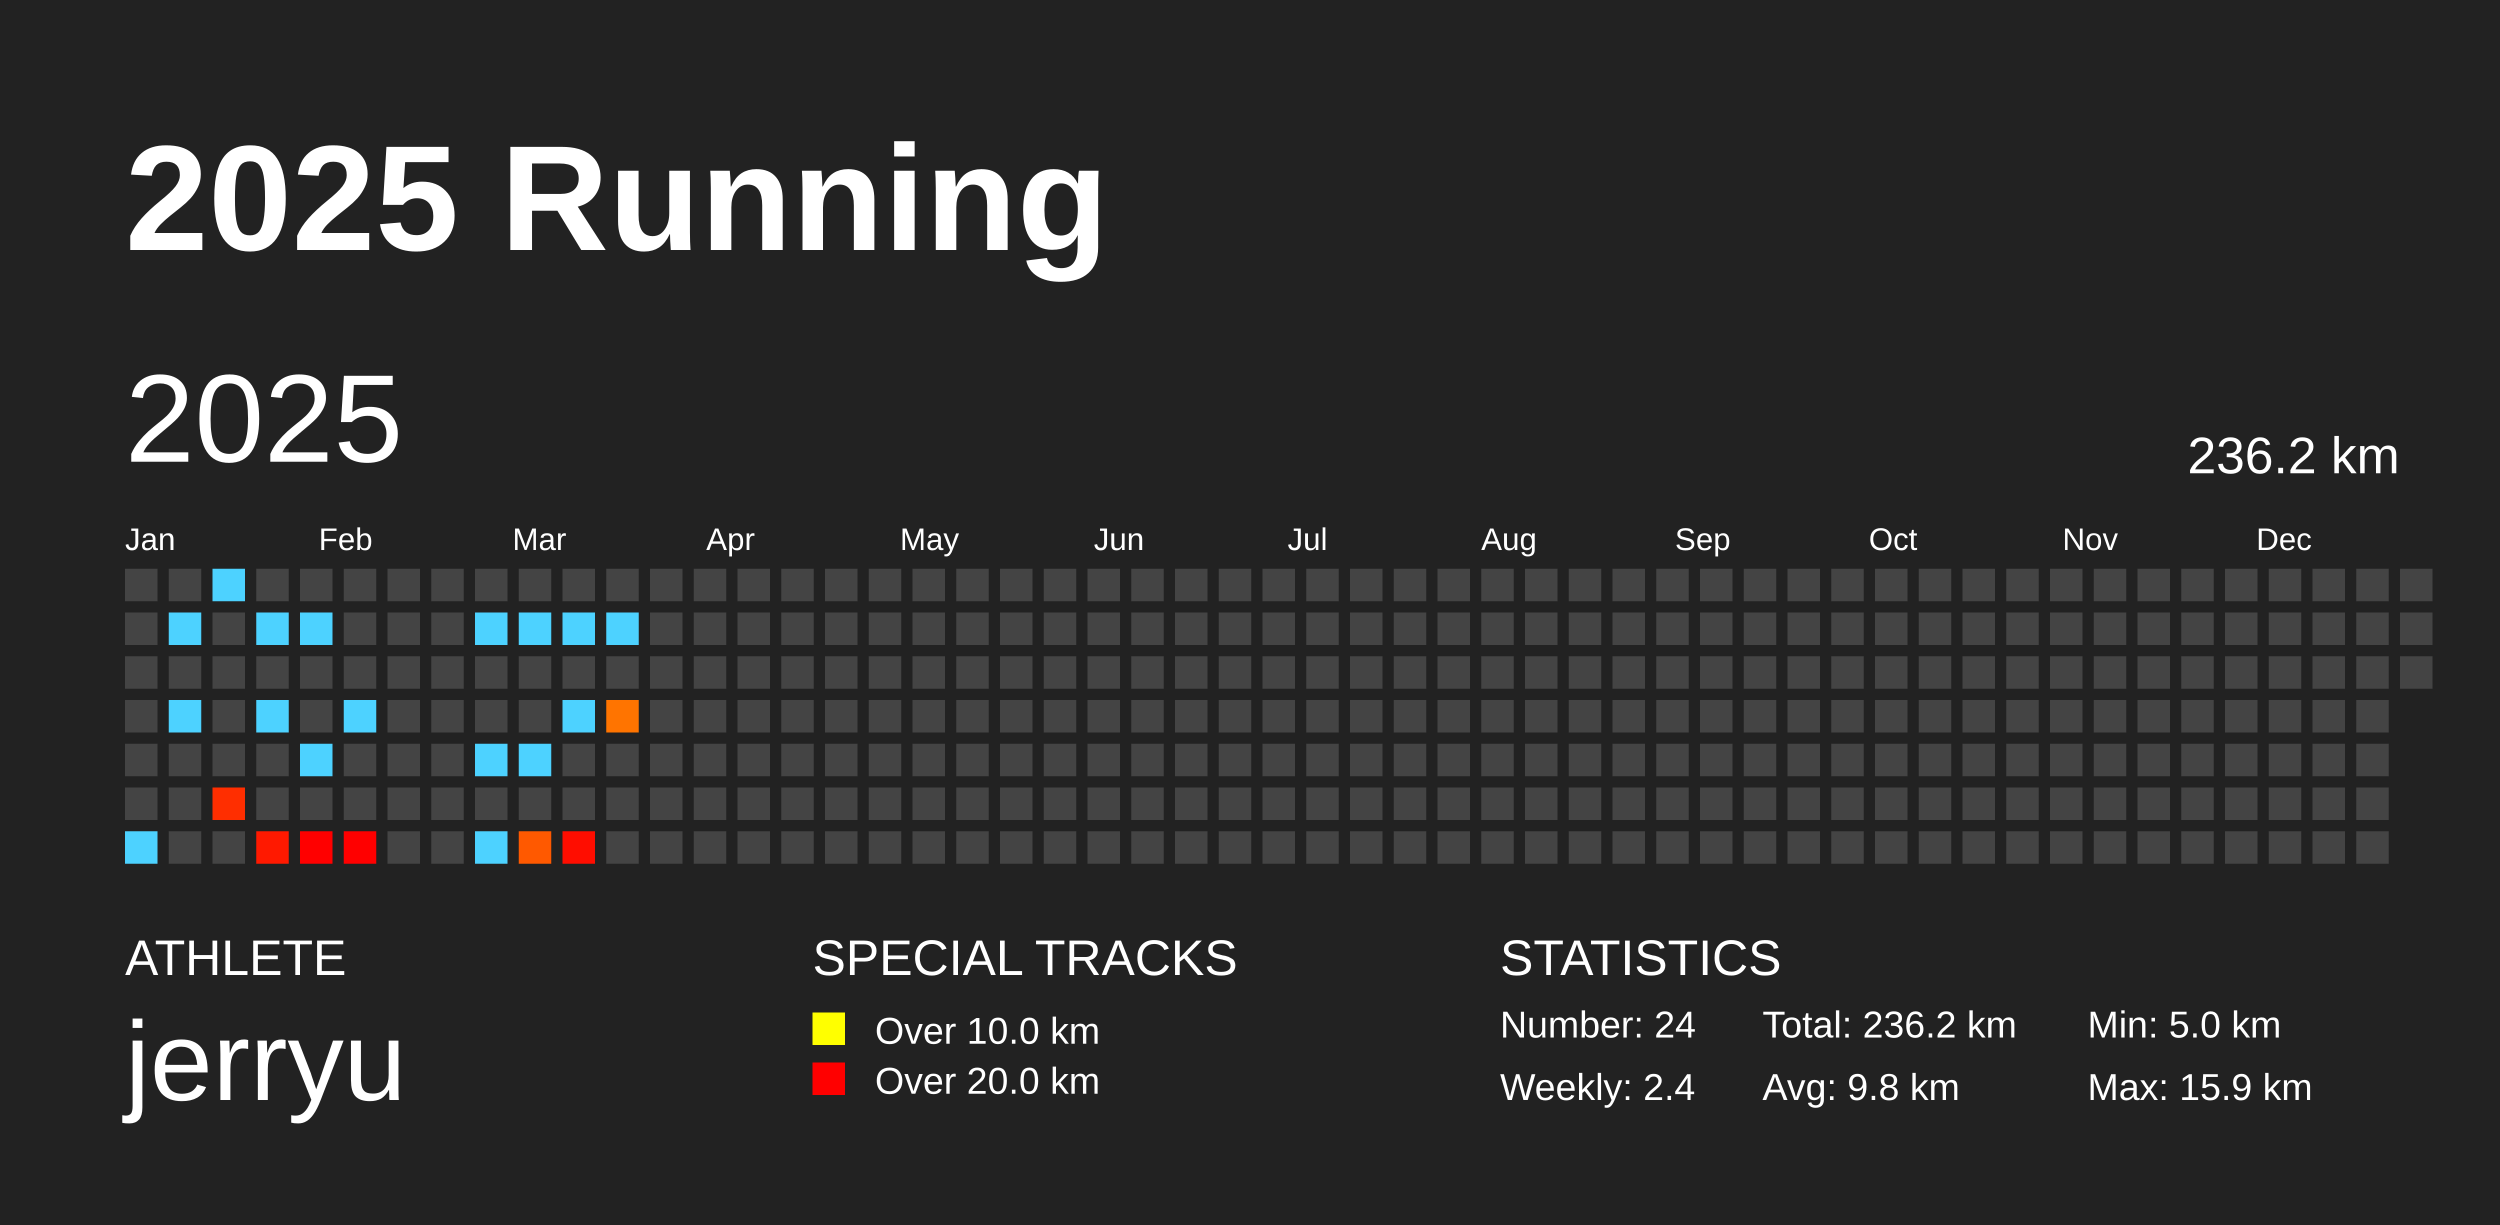
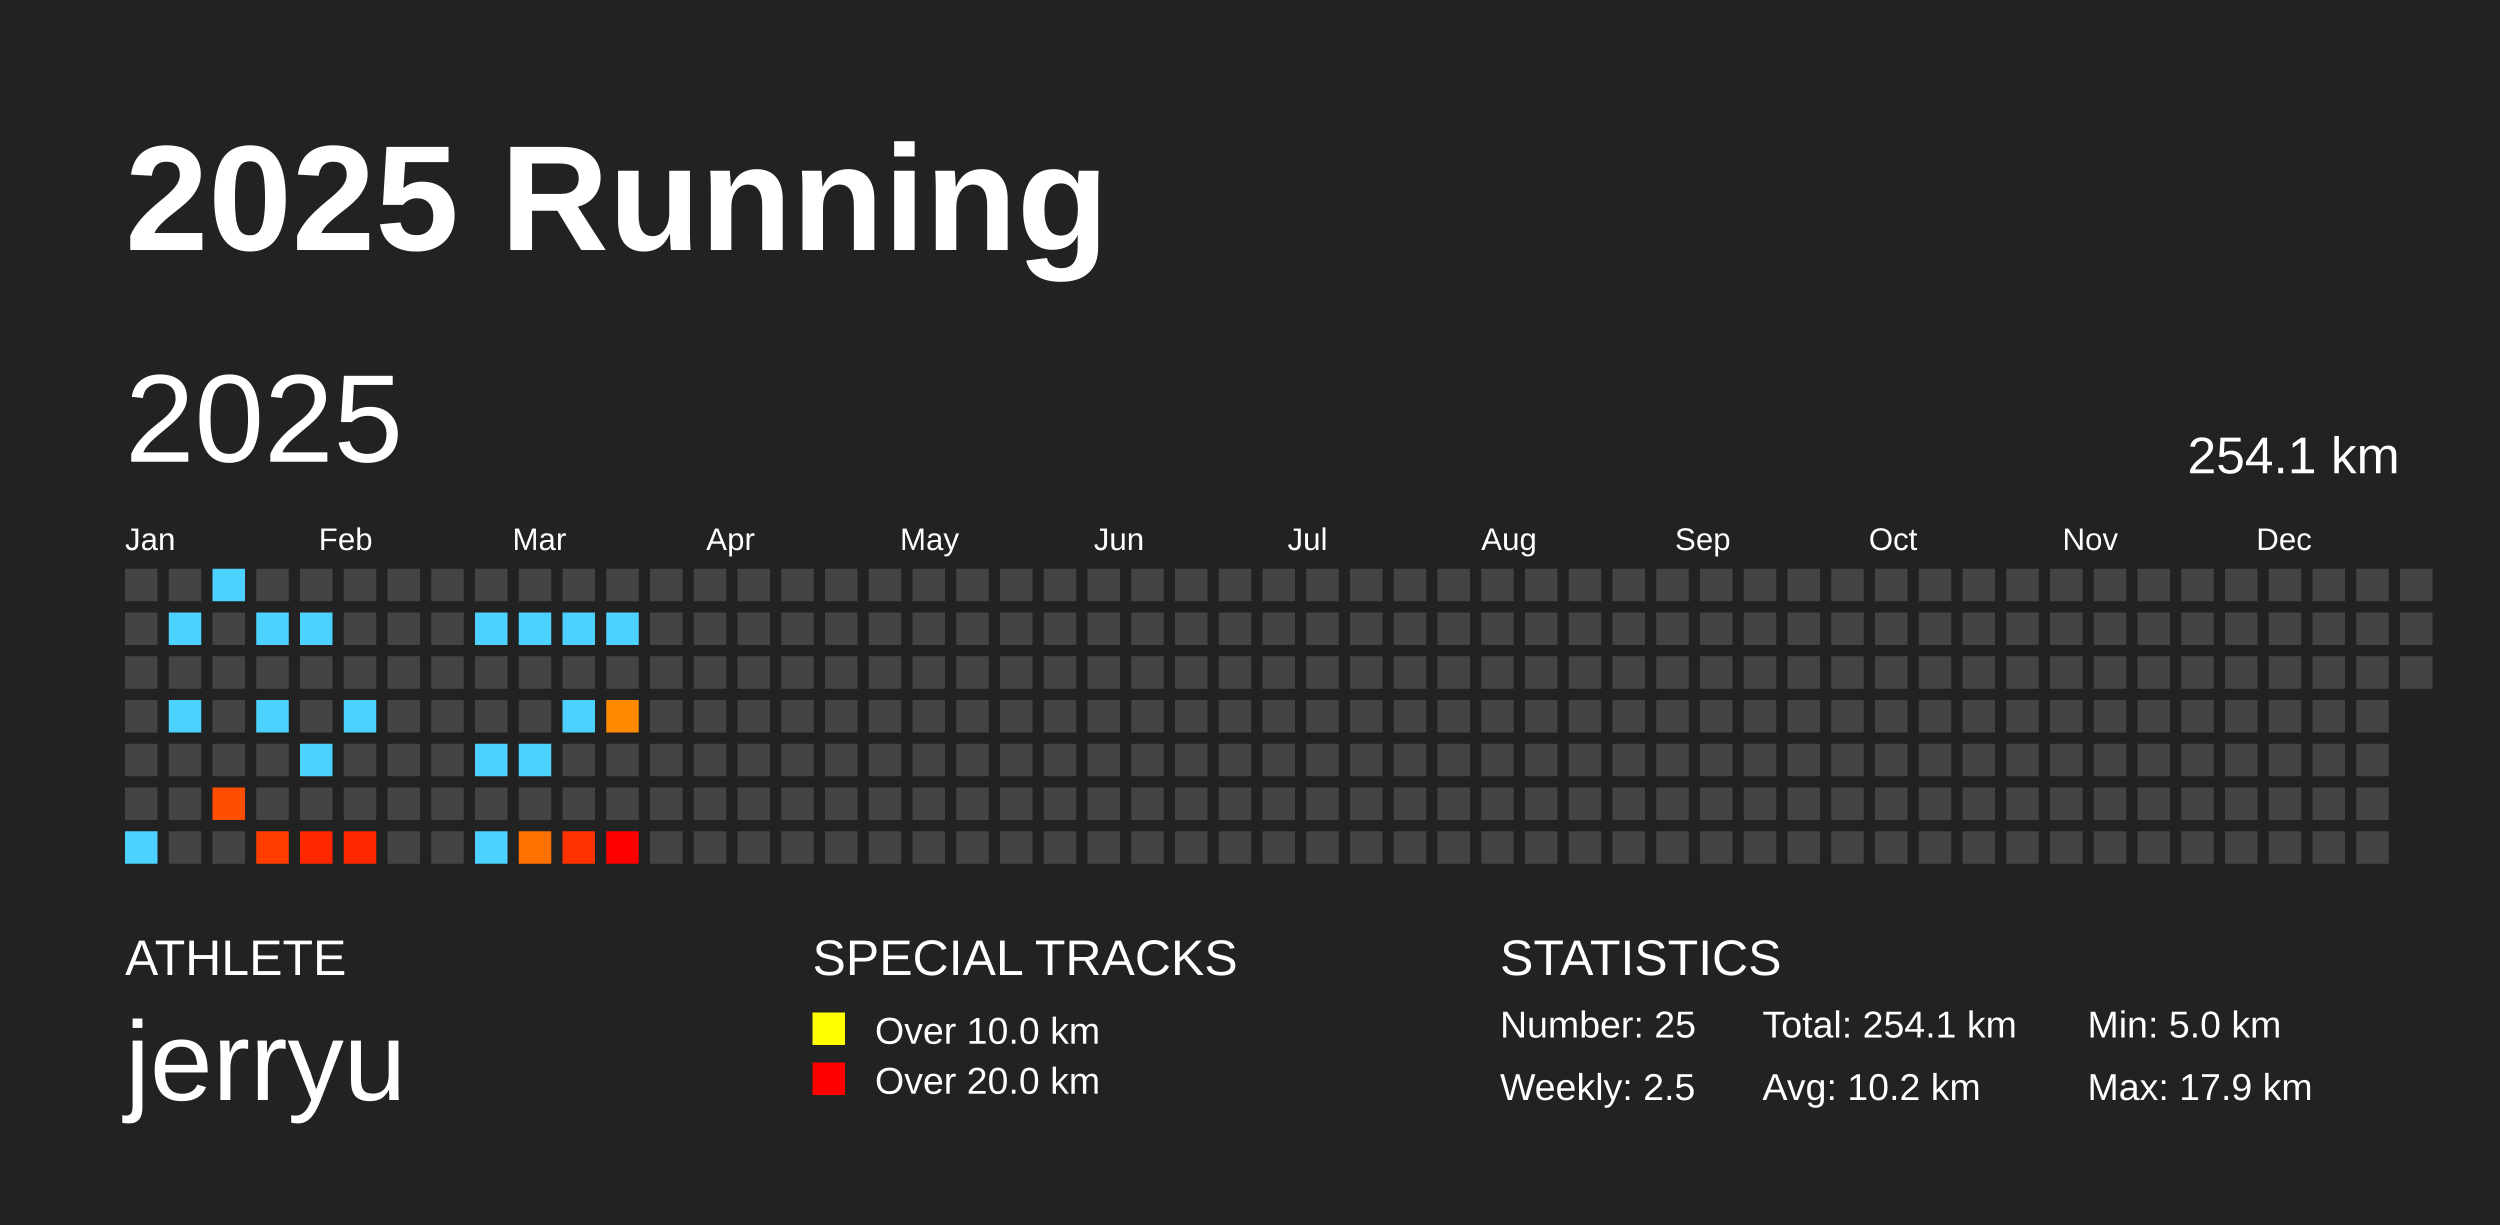
<svg xmlns="http://www.w3.org/2000/svg" baseProfile="full" height="98mm" version="1.1" viewBox="0,0,200,98" width="200mm">
  <defs />
  <rect fill="#222222" height="98" width="200" x="0" y="0" />
  <text fill="#FFFFFF" style="font-size:12px; font-family:Arial; font-weight:bold;" x="10" y="20">2025 Running</text>
  <text fill="#FFFFFF" style="font-size:4px; font-family:Arial" x="10" y="78">ATHLETE</text>
  <text fill="#FFFFFF" style="font-size:9px; font-family:Arial" x="10" y="88">jerryu</text>
  <text fill="#FFFFFF" style="font-size:4px; font-family:Arial" x="65" y="78">SPECIAL TRACKS</text>
  <rect fill="yellow" height="2.6" width="2.6" x="65" y="81" />
  <text fill="#FFFFFF" style="font-size:3px; font-family:Arial" x="70" y="83.5">Over 10.0 km</text>
  <rect fill="red" height="2.6" width="2.6" x="65" y="85" />
  <text fill="#FFFFFF" style="font-size:3px; font-family:Arial" x="70" y="87.5">Over 20.0 km</text>
  <text fill="#FFFFFF" style="font-size:4px; font-family:Arial" x="120" y="78">STATISTICS</text>
-   <text fill="#FFFFFF" style="font-size:3px; font-family:Arial" x="120" y="83">Number: 24</text>
-   <text fill="#FFFFFF" style="font-size:3px; font-family:Arial" x="120" y="88">Weekly: 2.4</text>
-   <text fill="#FFFFFF" style="font-size:3px; font-family:Arial" x="141" y="83">Total: 236.2 km</text>
-   <text fill="#FFFFFF" style="font-size:3px; font-family:Arial" x="141" y="88">Avg: 9.8 km</text>
+   <text fill="#FFFFFF" style="font-size:3px; font-family:Arial" x="120" y="83">Number: 25</text>
+   <text fill="#FFFFFF" style="font-size:3px; font-family:Arial" x="120" y="88">Weekly: 2.5</text>
+   <text fill="#FFFFFF" style="font-size:3px; font-family:Arial" x="141" y="83">Total: 254.1 km</text>
+   <text fill="#FFFFFF" style="font-size:3px; font-family:Arial" x="141" y="88">Avg: 10.2 km</text>
  <text fill="#FFFFFF" style="font-size:3px; font-family:Arial" x="167" y="83">Min: 5.0 km</text>
-   <text fill="#FFFFFF" style="font-size:3px; font-family:Arial" x="167" y="88">Max: 15.9 km</text>
+   <text fill="#FFFFFF" style="font-size:3px; font-family:Arial" x="167" y="88">Max: 17.9 km</text>
  <text dominant-baseline="hanging" fill="#FFFFFF" style="font-size:10.0px; font-family:Arial;" x="10" y="30">2025</text>
-   <text dominant-baseline="hanging" fill="#FFFFFF" style="font-size:4.125px; font-family:Arial;" x="175" y="35">236.2 km</text>
+   <text dominant-baseline="hanging" fill="#FFFFFF" style="font-size:4.125px; font-family:Arial;" x="175" y="35">254.1 km</text>
  <text fill="#FFFFFF" style="font-size:2.5px; font-family:Arial" x="10.0" y="44">Jan</text>
  <text fill="#FFFFFF" style="font-size:2.5px; font-family:Arial" x="25.5" y="44">Feb</text>
  <text fill="#FFFFFF" style="font-size:2.5px; font-family:Arial" x="41.0" y="44">Mar</text>
  <text fill="#FFFFFF" style="font-size:2.5px; font-family:Arial" x="56.5" y="44">Apr</text>
  <text fill="#FFFFFF" style="font-size:2.5px; font-family:Arial" x="72.0" y="44">May</text>
  <text fill="#FFFFFF" style="font-size:2.5px; font-family:Arial" x="87.5" y="44">Jun</text>
  <text fill="#FFFFFF" style="font-size:2.5px; font-family:Arial" x="103.0" y="44">Jul</text>
  <text fill="#FFFFFF" style="font-size:2.5px; font-family:Arial" x="118.5" y="44">Aug</text>
  <text fill="#FFFFFF" style="font-size:2.5px; font-family:Arial" x="134.0" y="44">Sep</text>
  <text fill="#FFFFFF" style="font-size:2.5px; font-family:Arial" x="149.5" y="44">Oct</text>
  <text fill="#FFFFFF" style="font-size:2.5px; font-family:Arial" x="165.0" y="44">Nov</text>
  <text fill="#FFFFFF" style="font-size:2.5px; font-family:Arial" x="180.5" y="44">Dec</text>
  <rect fill="#444444" height="2.6" width="2.6" x="10.0" y="45.5" />
  <rect fill="#444444" height="2.6" width="2.6" x="10.0" y="49.0" />
  <rect fill="#444444" height="2.6" width="2.6" x="10.0" y="52.5" />
  <rect fill="#444444" height="2.6" width="2.6" x="10.0" y="56.0" />
  <rect fill="#444444" height="2.6" width="2.6" x="10.0" y="59.5" />
  <rect fill="#444444" height="2.6" width="2.6" x="10.0" y="63.0" />
  <rect fill="#4dd2ff" height="2.6" width="2.6" x="10.0" y="66.5" />
  <rect fill="#444444" height="2.6" width="2.6" x="13.5" y="45.5" />
  <rect fill="#4dd2ff" height="2.6" width="2.6" x="13.5" y="49.0" />
  <rect fill="#444444" height="2.6" width="2.6" x="13.5" y="52.5" />
  <rect fill="#4dd2ff" height="2.6" width="2.6" x="13.5" y="56.0" />
  <rect fill="#444444" height="2.6" width="2.6" x="13.5" y="59.5" />
  <rect fill="#444444" height="2.6" width="2.6" x="13.5" y="63.0" />
  <rect fill="#444444" height="2.6" width="2.6" x="13.5" y="66.5" />
  <rect fill="#4dd2ff" height="2.6" width="2.6" x="17.0" y="45.5" />
  <rect fill="#444444" height="2.6" width="2.6" x="17.0" y="49.0" />
  <rect fill="#444444" height="2.6" width="2.6" x="17.0" y="52.5" />
  <rect fill="#444444" height="2.6" width="2.6" x="17.0" y="56.0" />
  <rect fill="#444444" height="2.6" width="2.6" x="17.0" y="59.5" />
-   <rect fill="#ff2e00" height="2.6" width="2.6" x="17.0" y="63.0" />
+   <rect fill="#ff4e00" height="2.6" width="2.6" x="17.0" y="63.0" />
  <rect fill="#444444" height="2.6" width="2.6" x="17.0" y="66.5" />
  <rect fill="#444444" height="2.6" width="2.6" x="20.5" y="45.5" />
  <rect fill="#4dd2ff" height="2.6" width="2.6" x="20.5" y="49.0" />
  <rect fill="#444444" height="2.6" width="2.6" x="20.5" y="52.5" />
  <rect fill="#4dd2ff" height="2.6" width="2.6" x="20.5" y="56.0" />
  <rect fill="#444444" height="2.6" width="2.6" x="20.5" y="59.5" />
  <rect fill="#444444" height="2.6" width="2.6" x="20.5" y="63.0" />
-   <rect fill="#ff1900" height="2.6" width="2.6" x="20.5" y="66.5" />
+   <rect fill="#ff3d00" height="2.6" width="2.6" x="20.5" y="66.5" />
  <rect fill="#444444" height="2.6" width="2.6" x="24.0" y="45.5" />
  <rect fill="#4dd2ff" height="2.6" width="2.6" x="24.0" y="49.0" />
  <rect fill="#444444" height="2.6" width="2.6" x="24.0" y="52.5" />
  <rect fill="#444444" height="2.6" width="2.6" x="24.0" y="56.0" />
  <rect fill="#4dd2ff" height="2.6" width="2.6" x="24.0" y="59.5" />
  <rect fill="#444444" height="2.6" width="2.6" x="24.0" y="63.0" />
-   <rect fill="#ff0000" height="2.6" width="2.6" x="24.0" y="66.5" />
+   <rect fill="#ff2700" height="2.6" width="2.6" x="24.0" y="66.5" />
  <rect fill="#444444" height="2.6" width="2.6" x="27.5" y="45.5" />
  <rect fill="#444444" height="2.6" width="2.6" x="27.5" y="49.0" />
  <rect fill="#444444" height="2.6" width="2.6" x="27.5" y="52.5" />
  <rect fill="#4dd2ff" height="2.6" width="2.6" x="27.5" y="56.0" />
  <rect fill="#444444" height="2.6" width="2.6" x="27.5" y="59.5" />
  <rect fill="#444444" height="2.6" width="2.6" x="27.5" y="63.0" />
-   <rect fill="#ff0000" height="2.6" width="2.6" x="27.5" y="66.5" />
+   <rect fill="#ff2700" height="2.6" width="2.6" x="27.5" y="66.5" />
  <rect fill="#444444" height="2.6" width="2.6" x="31.0" y="45.5" />
  <rect fill="#444444" height="2.6" width="2.6" x="31.0" y="49.0" />
  <rect fill="#444444" height="2.6" width="2.6" x="31.0" y="52.5" />
  <rect fill="#444444" height="2.6" width="2.6" x="31.0" y="56.0" />
  <rect fill="#444444" height="2.6" width="2.6" x="31.0" y="59.5" />
  <rect fill="#444444" height="2.6" width="2.6" x="31.0" y="63.0" />
  <rect fill="#444444" height="2.6" width="2.6" x="31.0" y="66.5" />
  <rect fill="#444444" height="2.6" width="2.6" x="34.5" y="45.5" />
  <rect fill="#444444" height="2.6" width="2.6" x="34.5" y="49.0" />
  <rect fill="#444444" height="2.6" width="2.6" x="34.5" y="52.5" />
  <rect fill="#444444" height="2.6" width="2.6" x="34.5" y="56.0" />
  <rect fill="#444444" height="2.6" width="2.6" x="34.5" y="59.5" />
  <rect fill="#444444" height="2.6" width="2.6" x="34.5" y="63.0" />
  <rect fill="#444444" height="2.6" width="2.6" x="34.5" y="66.5" />
  <rect fill="#444444" height="2.6" width="2.6" x="38.0" y="45.5" />
  <rect fill="#4dd2ff" height="2.6" width="2.6" x="38.0" y="49.0" />
  <rect fill="#444444" height="2.6" width="2.6" x="38.0" y="52.5" />
  <rect fill="#444444" height="2.6" width="2.6" x="38.0" y="56.0" />
  <rect fill="#4dd2ff" height="2.6" width="2.6" x="38.0" y="59.5" />
  <rect fill="#444444" height="2.6" width="2.6" x="38.0" y="63.0" />
  <rect fill="#4dd2ff" height="2.6" width="2.6" x="38.0" y="66.5" />
  <rect fill="#444444" height="2.6" width="2.6" x="41.5" y="45.5" />
  <rect fill="#4dd2ff" height="2.6" width="2.6" x="41.5" y="49.0" />
  <rect fill="#444444" height="2.6" width="2.6" x="41.5" y="52.5" />
  <rect fill="#444444" height="2.6" width="2.6" x="41.5" y="56.0" />
  <rect fill="#4dd2ff" height="2.6" width="2.6" x="41.5" y="59.5" />
  <rect fill="#444444" height="2.6" width="2.6" x="41.5" y="63.0" />
-   <rect fill="#ff5900" height="2.6" width="2.6" x="41.5" y="66.5" />
+   <rect fill="#ff7200" height="2.6" width="2.6" x="41.5" y="66.5" />
  <rect fill="#444444" height="2.6" width="2.6" x="45.0" y="45.5" />
  <rect fill="#4dd2ff" height="2.6" width="2.6" x="45.0" y="49.0" />
  <rect fill="#444444" height="2.6" width="2.6" x="45.0" y="52.5" />
  <rect fill="#4dd2ff" height="2.6" width="2.6" x="45.0" y="56.0" />
  <rect fill="#444444" height="2.6" width="2.6" x="45.0" y="59.5" />
  <rect fill="#444444" height="2.6" width="2.6" x="45.0" y="63.0" />
-   <rect fill="#ff0d00" height="2.6" width="2.6" x="45.0" y="66.5" />
+   <rect fill="#ff3200" height="2.6" width="2.6" x="45.0" y="66.5" />
  <rect fill="#444444" height="2.6" width="2.6" x="48.5" y="45.5" />
  <rect fill="#4dd2ff" height="2.6" width="2.6" x="48.5" y="49.0" />
  <rect fill="#444444" height="2.6" width="2.6" x="48.5" y="52.5" />
-   <rect fill="#ff7400" height="2.6" width="2.6" x="48.5" y="56.0" />
+   <rect fill="#ff8a00" height="2.6" width="2.6" x="48.5" y="56.0" />
  <rect fill="#444444" height="2.6" width="2.6" x="48.5" y="59.5" />
  <rect fill="#444444" height="2.6" width="2.6" x="48.5" y="63.0" />
-   <rect fill="#444444" height="2.6" width="2.6" x="48.5" y="66.5" />
+   <rect fill="#ff0000" height="2.6" width="2.6" x="48.5" y="66.5" />
  <rect fill="#444444" height="2.6" width="2.6" x="52.0" y="45.5" />
  <rect fill="#444444" height="2.6" width="2.6" x="52.0" y="49.0" />
  <rect fill="#444444" height="2.6" width="2.6" x="52.0" y="52.5" />
  <rect fill="#444444" height="2.6" width="2.6" x="52.0" y="56.0" />
  <rect fill="#444444" height="2.6" width="2.6" x="52.0" y="59.5" />
  <rect fill="#444444" height="2.6" width="2.6" x="52.0" y="63.0" />
  <rect fill="#444444" height="2.6" width="2.6" x="52.0" y="66.5" />
  <rect fill="#444444" height="2.6" width="2.6" x="55.5" y="45.5" />
  <rect fill="#444444" height="2.6" width="2.6" x="55.5" y="49.0" />
  <rect fill="#444444" height="2.6" width="2.6" x="55.5" y="52.5" />
  <rect fill="#444444" height="2.6" width="2.6" x="55.5" y="56.0" />
  <rect fill="#444444" height="2.6" width="2.6" x="55.5" y="59.5" />
  <rect fill="#444444" height="2.6" width="2.6" x="55.5" y="63.0" />
  <rect fill="#444444" height="2.6" width="2.6" x="55.5" y="66.5" />
  <rect fill="#444444" height="2.6" width="2.6" x="59.0" y="45.5" />
  <rect fill="#444444" height="2.6" width="2.6" x="59.0" y="49.0" />
  <rect fill="#444444" height="2.6" width="2.6" x="59.0" y="52.5" />
  <rect fill="#444444" height="2.6" width="2.6" x="59.0" y="56.0" />
  <rect fill="#444444" height="2.6" width="2.6" x="59.0" y="59.5" />
  <rect fill="#444444" height="2.6" width="2.6" x="59.0" y="63.0" />
  <rect fill="#444444" height="2.6" width="2.6" x="59.0" y="66.5" />
  <rect fill="#444444" height="2.6" width="2.6" x="62.5" y="45.5" />
  <rect fill="#444444" height="2.6" width="2.6" x="62.5" y="49.0" />
  <rect fill="#444444" height="2.6" width="2.6" x="62.5" y="52.5" />
  <rect fill="#444444" height="2.6" width="2.6" x="62.5" y="56.0" />
  <rect fill="#444444" height="2.6" width="2.6" x="62.5" y="59.5" />
  <rect fill="#444444" height="2.6" width="2.6" x="62.5" y="63.0" />
  <rect fill="#444444" height="2.6" width="2.6" x="62.5" y="66.5" />
  <rect fill="#444444" height="2.6" width="2.6" x="66.0" y="45.5" />
  <rect fill="#444444" height="2.6" width="2.6" x="66.0" y="49.0" />
  <rect fill="#444444" height="2.6" width="2.6" x="66.0" y="52.5" />
  <rect fill="#444444" height="2.6" width="2.6" x="66.0" y="56.0" />
  <rect fill="#444444" height="2.6" width="2.6" x="66.0" y="59.5" />
  <rect fill="#444444" height="2.6" width="2.6" x="66.0" y="63.0" />
  <rect fill="#444444" height="2.6" width="2.6" x="66.0" y="66.5" />
  <rect fill="#444444" height="2.6" width="2.6" x="69.5" y="45.5" />
  <rect fill="#444444" height="2.6" width="2.6" x="69.5" y="49.0" />
  <rect fill="#444444" height="2.6" width="2.6" x="69.5" y="52.5" />
  <rect fill="#444444" height="2.6" width="2.6" x="69.5" y="56.0" />
  <rect fill="#444444" height="2.6" width="2.6" x="69.5" y="59.5" />
  <rect fill="#444444" height="2.6" width="2.6" x="69.5" y="63.0" />
  <rect fill="#444444" height="2.6" width="2.6" x="69.5" y="66.5" />
  <rect fill="#444444" height="2.6" width="2.6" x="73.0" y="45.5" />
  <rect fill="#444444" height="2.6" width="2.6" x="73.0" y="49.0" />
  <rect fill="#444444" height="2.6" width="2.6" x="73.0" y="52.5" />
  <rect fill="#444444" height="2.6" width="2.6" x="73.0" y="56.0" />
  <rect fill="#444444" height="2.6" width="2.6" x="73.0" y="59.5" />
  <rect fill="#444444" height="2.6" width="2.6" x="73.0" y="63.0" />
  <rect fill="#444444" height="2.6" width="2.6" x="73.0" y="66.5" />
  <rect fill="#444444" height="2.6" width="2.6" x="76.5" y="45.5" />
  <rect fill="#444444" height="2.6" width="2.6" x="76.5" y="49.0" />
  <rect fill="#444444" height="2.6" width="2.6" x="76.5" y="52.5" />
  <rect fill="#444444" height="2.6" width="2.6" x="76.5" y="56.0" />
  <rect fill="#444444" height="2.6" width="2.6" x="76.5" y="59.5" />
  <rect fill="#444444" height="2.6" width="2.6" x="76.5" y="63.0" />
  <rect fill="#444444" height="2.6" width="2.6" x="76.5" y="66.5" />
  <rect fill="#444444" height="2.6" width="2.6" x="80.0" y="45.5" />
  <rect fill="#444444" height="2.6" width="2.6" x="80.0" y="49.0" />
  <rect fill="#444444" height="2.6" width="2.6" x="80.0" y="52.5" />
  <rect fill="#444444" height="2.6" width="2.6" x="80.0" y="56.0" />
  <rect fill="#444444" height="2.6" width="2.6" x="80.0" y="59.5" />
  <rect fill="#444444" height="2.6" width="2.6" x="80.0" y="63.0" />
  <rect fill="#444444" height="2.6" width="2.6" x="80.0" y="66.5" />
  <rect fill="#444444" height="2.6" width="2.6" x="83.5" y="45.5" />
  <rect fill="#444444" height="2.6" width="2.6" x="83.5" y="49.0" />
  <rect fill="#444444" height="2.6" width="2.6" x="83.5" y="52.5" />
  <rect fill="#444444" height="2.6" width="2.6" x="83.5" y="56.0" />
  <rect fill="#444444" height="2.6" width="2.6" x="83.5" y="59.5" />
  <rect fill="#444444" height="2.6" width="2.6" x="83.5" y="63.0" />
  <rect fill="#444444" height="2.6" width="2.6" x="83.5" y="66.5" />
  <rect fill="#444444" height="2.6" width="2.6" x="87.0" y="45.5" />
  <rect fill="#444444" height="2.6" width="2.6" x="87.0" y="49.0" />
  <rect fill="#444444" height="2.6" width="2.6" x="87.0" y="52.5" />
  <rect fill="#444444" height="2.6" width="2.6" x="87.0" y="56.0" />
  <rect fill="#444444" height="2.6" width="2.6" x="87.0" y="59.5" />
  <rect fill="#444444" height="2.6" width="2.6" x="87.0" y="63.0" />
  <rect fill="#444444" height="2.6" width="2.6" x="87.0" y="66.5" />
  <rect fill="#444444" height="2.6" width="2.6" x="90.5" y="45.5" />
  <rect fill="#444444" height="2.6" width="2.6" x="90.5" y="49.0" />
  <rect fill="#444444" height="2.6" width="2.6" x="90.5" y="52.5" />
  <rect fill="#444444" height="2.6" width="2.6" x="90.5" y="56.0" />
  <rect fill="#444444" height="2.6" width="2.6" x="90.5" y="59.5" />
  <rect fill="#444444" height="2.6" width="2.6" x="90.5" y="63.0" />
  <rect fill="#444444" height="2.6" width="2.6" x="90.5" y="66.5" />
  <rect fill="#444444" height="2.6" width="2.6" x="94.0" y="45.5" />
  <rect fill="#444444" height="2.6" width="2.6" x="94.0" y="49.0" />
  <rect fill="#444444" height="2.6" width="2.6" x="94.0" y="52.5" />
  <rect fill="#444444" height="2.6" width="2.6" x="94.0" y="56.0" />
  <rect fill="#444444" height="2.6" width="2.6" x="94.0" y="59.5" />
  <rect fill="#444444" height="2.6" width="2.6" x="94.0" y="63.0" />
  <rect fill="#444444" height="2.6" width="2.6" x="94.0" y="66.5" />
  <rect fill="#444444" height="2.6" width="2.6" x="97.5" y="45.5" />
  <rect fill="#444444" height="2.6" width="2.6" x="97.5" y="49.0" />
  <rect fill="#444444" height="2.6" width="2.6" x="97.5" y="52.5" />
  <rect fill="#444444" height="2.6" width="2.6" x="97.5" y="56.0" />
  <rect fill="#444444" height="2.6" width="2.6" x="97.5" y="59.5" />
  <rect fill="#444444" height="2.6" width="2.6" x="97.5" y="63.0" />
  <rect fill="#444444" height="2.6" width="2.6" x="97.5" y="66.5" />
  <rect fill="#444444" height="2.6" width="2.6" x="101.0" y="45.5" />
  <rect fill="#444444" height="2.6" width="2.6" x="101.0" y="49.0" />
  <rect fill="#444444" height="2.6" width="2.6" x="101.0" y="52.5" />
  <rect fill="#444444" height="2.6" width="2.6" x="101.0" y="56.0" />
  <rect fill="#444444" height="2.6" width="2.6" x="101.0" y="59.5" />
  <rect fill="#444444" height="2.6" width="2.6" x="101.0" y="63.0" />
  <rect fill="#444444" height="2.6" width="2.6" x="101.0" y="66.5" />
  <rect fill="#444444" height="2.6" width="2.6" x="104.5" y="45.5" />
  <rect fill="#444444" height="2.6" width="2.6" x="104.5" y="49.0" />
  <rect fill="#444444" height="2.6" width="2.6" x="104.5" y="52.5" />
  <rect fill="#444444" height="2.6" width="2.6" x="104.5" y="56.0" />
  <rect fill="#444444" height="2.6" width="2.6" x="104.5" y="59.5" />
  <rect fill="#444444" height="2.6" width="2.6" x="104.5" y="63.0" />
  <rect fill="#444444" height="2.6" width="2.6" x="104.5" y="66.5" />
  <rect fill="#444444" height="2.6" width="2.6" x="108.0" y="45.5" />
  <rect fill="#444444" height="2.6" width="2.6" x="108.0" y="49.0" />
  <rect fill="#444444" height="2.6" width="2.6" x="108.0" y="52.5" />
  <rect fill="#444444" height="2.6" width="2.6" x="108.0" y="56.0" />
  <rect fill="#444444" height="2.6" width="2.6" x="108.0" y="59.5" />
  <rect fill="#444444" height="2.6" width="2.6" x="108.0" y="63.0" />
  <rect fill="#444444" height="2.6" width="2.6" x="108.0" y="66.5" />
  <rect fill="#444444" height="2.6" width="2.6" x="111.5" y="45.5" />
  <rect fill="#444444" height="2.6" width="2.6" x="111.5" y="49.0" />
  <rect fill="#444444" height="2.6" width="2.6" x="111.5" y="52.5" />
  <rect fill="#444444" height="2.6" width="2.6" x="111.5" y="56.0" />
  <rect fill="#444444" height="2.6" width="2.6" x="111.5" y="59.5" />
  <rect fill="#444444" height="2.6" width="2.6" x="111.5" y="63.0" />
  <rect fill="#444444" height="2.6" width="2.6" x="111.5" y="66.5" />
  <rect fill="#444444" height="2.6" width="2.6" x="115.0" y="45.5" />
  <rect fill="#444444" height="2.6" width="2.6" x="115.0" y="49.0" />
  <rect fill="#444444" height="2.6" width="2.6" x="115.0" y="52.5" />
  <rect fill="#444444" height="2.6" width="2.6" x="115.0" y="56.0" />
  <rect fill="#444444" height="2.6" width="2.6" x="115.0" y="59.5" />
  <rect fill="#444444" height="2.6" width="2.6" x="115.0" y="63.0" />
  <rect fill="#444444" height="2.6" width="2.6" x="115.0" y="66.5" />
  <rect fill="#444444" height="2.6" width="2.6" x="118.5" y="45.5" />
  <rect fill="#444444" height="2.6" width="2.6" x="118.5" y="49.0" />
  <rect fill="#444444" height="2.6" width="2.6" x="118.5" y="52.5" />
  <rect fill="#444444" height="2.6" width="2.6" x="118.5" y="56.0" />
  <rect fill="#444444" height="2.6" width="2.6" x="118.5" y="59.5" />
  <rect fill="#444444" height="2.6" width="2.6" x="118.5" y="63.0" />
  <rect fill="#444444" height="2.6" width="2.6" x="118.5" y="66.5" />
  <rect fill="#444444" height="2.6" width="2.6" x="122.0" y="45.5" />
  <rect fill="#444444" height="2.6" width="2.6" x="122.0" y="49.0" />
  <rect fill="#444444" height="2.6" width="2.6" x="122.0" y="52.5" />
  <rect fill="#444444" height="2.6" width="2.6" x="122.0" y="56.0" />
  <rect fill="#444444" height="2.6" width="2.6" x="122.0" y="59.5" />
  <rect fill="#444444" height="2.6" width="2.6" x="122.0" y="63.0" />
  <rect fill="#444444" height="2.6" width="2.6" x="122.0" y="66.5" />
  <rect fill="#444444" height="2.6" width="2.6" x="125.5" y="45.5" />
  <rect fill="#444444" height="2.6" width="2.6" x="125.5" y="49.0" />
  <rect fill="#444444" height="2.6" width="2.6" x="125.5" y="52.5" />
  <rect fill="#444444" height="2.6" width="2.6" x="125.5" y="56.0" />
  <rect fill="#444444" height="2.6" width="2.6" x="125.5" y="59.5" />
  <rect fill="#444444" height="2.6" width="2.6" x="125.5" y="63.0" />
  <rect fill="#444444" height="2.6" width="2.6" x="125.5" y="66.5" />
  <rect fill="#444444" height="2.6" width="2.6" x="129.0" y="45.5" />
  <rect fill="#444444" height="2.6" width="2.6" x="129.0" y="49.0" />
  <rect fill="#444444" height="2.6" width="2.6" x="129.0" y="52.5" />
  <rect fill="#444444" height="2.6" width="2.6" x="129.0" y="56.0" />
  <rect fill="#444444" height="2.6" width="2.6" x="129.0" y="59.5" />
  <rect fill="#444444" height="2.6" width="2.6" x="129.0" y="63.0" />
  <rect fill="#444444" height="2.6" width="2.6" x="129.0" y="66.5" />
  <rect fill="#444444" height="2.6" width="2.6" x="132.5" y="45.5" />
  <rect fill="#444444" height="2.6" width="2.6" x="132.5" y="49.0" />
  <rect fill="#444444" height="2.6" width="2.6" x="132.5" y="52.5" />
  <rect fill="#444444" height="2.6" width="2.6" x="132.5" y="56.0" />
  <rect fill="#444444" height="2.6" width="2.6" x="132.5" y="59.5" />
  <rect fill="#444444" height="2.6" width="2.6" x="132.5" y="63.0" />
  <rect fill="#444444" height="2.6" width="2.6" x="132.5" y="66.5" />
  <rect fill="#444444" height="2.6" width="2.6" x="136.0" y="45.5" />
  <rect fill="#444444" height="2.6" width="2.6" x="136.0" y="49.0" />
  <rect fill="#444444" height="2.6" width="2.6" x="136.0" y="52.5" />
  <rect fill="#444444" height="2.6" width="2.6" x="136.0" y="56.0" />
  <rect fill="#444444" height="2.6" width="2.6" x="136.0" y="59.5" />
  <rect fill="#444444" height="2.6" width="2.6" x="136.0" y="63.0" />
  <rect fill="#444444" height="2.6" width="2.6" x="136.0" y="66.5" />
  <rect fill="#444444" height="2.6" width="2.6" x="139.5" y="45.5" />
  <rect fill="#444444" height="2.6" width="2.6" x="139.5" y="49.0" />
  <rect fill="#444444" height="2.6" width="2.6" x="139.5" y="52.5" />
  <rect fill="#444444" height="2.6" width="2.6" x="139.5" y="56.0" />
  <rect fill="#444444" height="2.6" width="2.6" x="139.5" y="59.5" />
  <rect fill="#444444" height="2.6" width="2.6" x="139.5" y="63.0" />
  <rect fill="#444444" height="2.6" width="2.6" x="139.5" y="66.5" />
  <rect fill="#444444" height="2.6" width="2.6" x="143.0" y="45.5" />
  <rect fill="#444444" height="2.6" width="2.6" x="143.0" y="49.0" />
  <rect fill="#444444" height="2.6" width="2.6" x="143.0" y="52.5" />
  <rect fill="#444444" height="2.6" width="2.6" x="143.0" y="56.0" />
  <rect fill="#444444" height="2.6" width="2.6" x="143.0" y="59.5" />
  <rect fill="#444444" height="2.6" width="2.6" x="143.0" y="63.0" />
  <rect fill="#444444" height="2.6" width="2.6" x="143.0" y="66.5" />
  <rect fill="#444444" height="2.6" width="2.6" x="146.5" y="45.5" />
  <rect fill="#444444" height="2.6" width="2.6" x="146.5" y="49.0" />
  <rect fill="#444444" height="2.6" width="2.6" x="146.5" y="52.5" />
  <rect fill="#444444" height="2.6" width="2.6" x="146.5" y="56.0" />
  <rect fill="#444444" height="2.6" width="2.6" x="146.5" y="59.5" />
  <rect fill="#444444" height="2.6" width="2.6" x="146.5" y="63.0" />
  <rect fill="#444444" height="2.6" width="2.6" x="146.5" y="66.5" />
  <rect fill="#444444" height="2.6" width="2.6" x="150.0" y="45.5" />
  <rect fill="#444444" height="2.6" width="2.6" x="150.0" y="49.0" />
  <rect fill="#444444" height="2.6" width="2.6" x="150.0" y="52.5" />
  <rect fill="#444444" height="2.6" width="2.6" x="150.0" y="56.0" />
  <rect fill="#444444" height="2.6" width="2.6" x="150.0" y="59.5" />
  <rect fill="#444444" height="2.6" width="2.6" x="150.0" y="63.0" />
  <rect fill="#444444" height="2.6" width="2.6" x="150.0" y="66.5" />
  <rect fill="#444444" height="2.6" width="2.6" x="153.5" y="45.5" />
  <rect fill="#444444" height="2.6" width="2.6" x="153.5" y="49.0" />
  <rect fill="#444444" height="2.6" width="2.6" x="153.5" y="52.5" />
  <rect fill="#444444" height="2.6" width="2.6" x="153.5" y="56.0" />
  <rect fill="#444444" height="2.6" width="2.6" x="153.5" y="59.5" />
  <rect fill="#444444" height="2.6" width="2.6" x="153.5" y="63.0" />
  <rect fill="#444444" height="2.6" width="2.6" x="153.5" y="66.5" />
  <rect fill="#444444" height="2.6" width="2.6" x="157.0" y="45.5" />
  <rect fill="#444444" height="2.6" width="2.6" x="157.0" y="49.0" />
  <rect fill="#444444" height="2.6" width="2.6" x="157.0" y="52.5" />
  <rect fill="#444444" height="2.6" width="2.6" x="157.0" y="56.0" />
  <rect fill="#444444" height="2.6" width="2.6" x="157.0" y="59.5" />
  <rect fill="#444444" height="2.6" width="2.6" x="157.0" y="63.0" />
  <rect fill="#444444" height="2.6" width="2.6" x="157.0" y="66.5" />
  <rect fill="#444444" height="2.6" width="2.6" x="160.5" y="45.5" />
  <rect fill="#444444" height="2.6" width="2.6" x="160.5" y="49.0" />
  <rect fill="#444444" height="2.6" width="2.6" x="160.5" y="52.5" />
  <rect fill="#444444" height="2.6" width="2.6" x="160.5" y="56.0" />
  <rect fill="#444444" height="2.6" width="2.6" x="160.5" y="59.5" />
  <rect fill="#444444" height="2.6" width="2.6" x="160.5" y="63.0" />
  <rect fill="#444444" height="2.6" width="2.6" x="160.5" y="66.5" />
  <rect fill="#444444" height="2.6" width="2.6" x="164.0" y="45.5" />
  <rect fill="#444444" height="2.6" width="2.6" x="164.0" y="49.0" />
  <rect fill="#444444" height="2.6" width="2.6" x="164.0" y="52.5" />
  <rect fill="#444444" height="2.6" width="2.6" x="164.0" y="56.0" />
  <rect fill="#444444" height="2.6" width="2.6" x="164.0" y="59.5" />
  <rect fill="#444444" height="2.6" width="2.6" x="164.0" y="63.0" />
  <rect fill="#444444" height="2.6" width="2.6" x="164.0" y="66.5" />
  <rect fill="#444444" height="2.6" width="2.6" x="167.5" y="45.5" />
  <rect fill="#444444" height="2.6" width="2.6" x="167.5" y="49.0" />
  <rect fill="#444444" height="2.6" width="2.6" x="167.5" y="52.5" />
  <rect fill="#444444" height="2.6" width="2.6" x="167.5" y="56.0" />
  <rect fill="#444444" height="2.6" width="2.6" x="167.5" y="59.5" />
  <rect fill="#444444" height="2.6" width="2.6" x="167.5" y="63.0" />
  <rect fill="#444444" height="2.6" width="2.6" x="167.5" y="66.5" />
  <rect fill="#444444" height="2.6" width="2.6" x="171.0" y="45.5" />
  <rect fill="#444444" height="2.6" width="2.6" x="171.0" y="49.0" />
  <rect fill="#444444" height="2.6" width="2.6" x="171.0" y="52.5" />
  <rect fill="#444444" height="2.6" width="2.6" x="171.0" y="56.0" />
  <rect fill="#444444" height="2.6" width="2.6" x="171.0" y="59.5" />
  <rect fill="#444444" height="2.6" width="2.6" x="171.0" y="63.0" />
  <rect fill="#444444" height="2.6" width="2.6" x="171.0" y="66.5" />
  <rect fill="#444444" height="2.6" width="2.6" x="174.5" y="45.5" />
  <rect fill="#444444" height="2.6" width="2.6" x="174.5" y="49.0" />
  <rect fill="#444444" height="2.6" width="2.6" x="174.5" y="52.5" />
  <rect fill="#444444" height="2.6" width="2.6" x="174.5" y="56.0" />
  <rect fill="#444444" height="2.6" width="2.6" x="174.5" y="59.5" />
  <rect fill="#444444" height="2.6" width="2.6" x="174.5" y="63.0" />
  <rect fill="#444444" height="2.6" width="2.6" x="174.5" y="66.5" />
  <rect fill="#444444" height="2.6" width="2.6" x="178.0" y="45.5" />
  <rect fill="#444444" height="2.6" width="2.6" x="178.0" y="49.0" />
  <rect fill="#444444" height="2.6" width="2.6" x="178.0" y="52.5" />
  <rect fill="#444444" height="2.6" width="2.6" x="178.0" y="56.0" />
  <rect fill="#444444" height="2.6" width="2.6" x="178.0" y="59.5" />
  <rect fill="#444444" height="2.6" width="2.6" x="178.0" y="63.0" />
  <rect fill="#444444" height="2.6" width="2.6" x="178.0" y="66.5" />
  <rect fill="#444444" height="2.6" width="2.6" x="181.5" y="45.5" />
  <rect fill="#444444" height="2.6" width="2.6" x="181.5" y="49.0" />
  <rect fill="#444444" height="2.6" width="2.6" x="181.5" y="52.5" />
  <rect fill="#444444" height="2.6" width="2.6" x="181.5" y="56.0" />
  <rect fill="#444444" height="2.6" width="2.6" x="181.5" y="59.5" />
  <rect fill="#444444" height="2.6" width="2.6" x="181.5" y="63.0" />
  <rect fill="#444444" height="2.6" width="2.6" x="181.5" y="66.5" />
  <rect fill="#444444" height="2.6" width="2.6" x="185.0" y="45.5" />
  <rect fill="#444444" height="2.6" width="2.6" x="185.0" y="49.0" />
  <rect fill="#444444" height="2.6" width="2.6" x="185.0" y="52.5" />
  <rect fill="#444444" height="2.6" width="2.6" x="185.0" y="56.0" />
  <rect fill="#444444" height="2.6" width="2.6" x="185.0" y="59.5" />
  <rect fill="#444444" height="2.6" width="2.6" x="185.0" y="63.0" />
  <rect fill="#444444" height="2.6" width="2.6" x="185.0" y="66.5" />
  <rect fill="#444444" height="2.6" width="2.6" x="188.5" y="45.5" />
  <rect fill="#444444" height="2.6" width="2.6" x="188.5" y="49.0" />
  <rect fill="#444444" height="2.6" width="2.6" x="188.5" y="52.5" />
  <rect fill="#444444" height="2.6" width="2.6" x="188.5" y="56.0" />
  <rect fill="#444444" height="2.6" width="2.6" x="188.5" y="59.5" />
  <rect fill="#444444" height="2.6" width="2.6" x="188.5" y="63.0" />
  <rect fill="#444444" height="2.6" width="2.6" x="188.5" y="66.5" />
  <rect fill="#444444" height="2.6" width="2.6" x="192.0" y="45.5" />
  <rect fill="#444444" height="2.6" width="2.6" x="192.0" y="49.0" />
  <rect fill="#444444" height="2.6" width="2.6" x="192.0" y="52.5" />
</svg>
